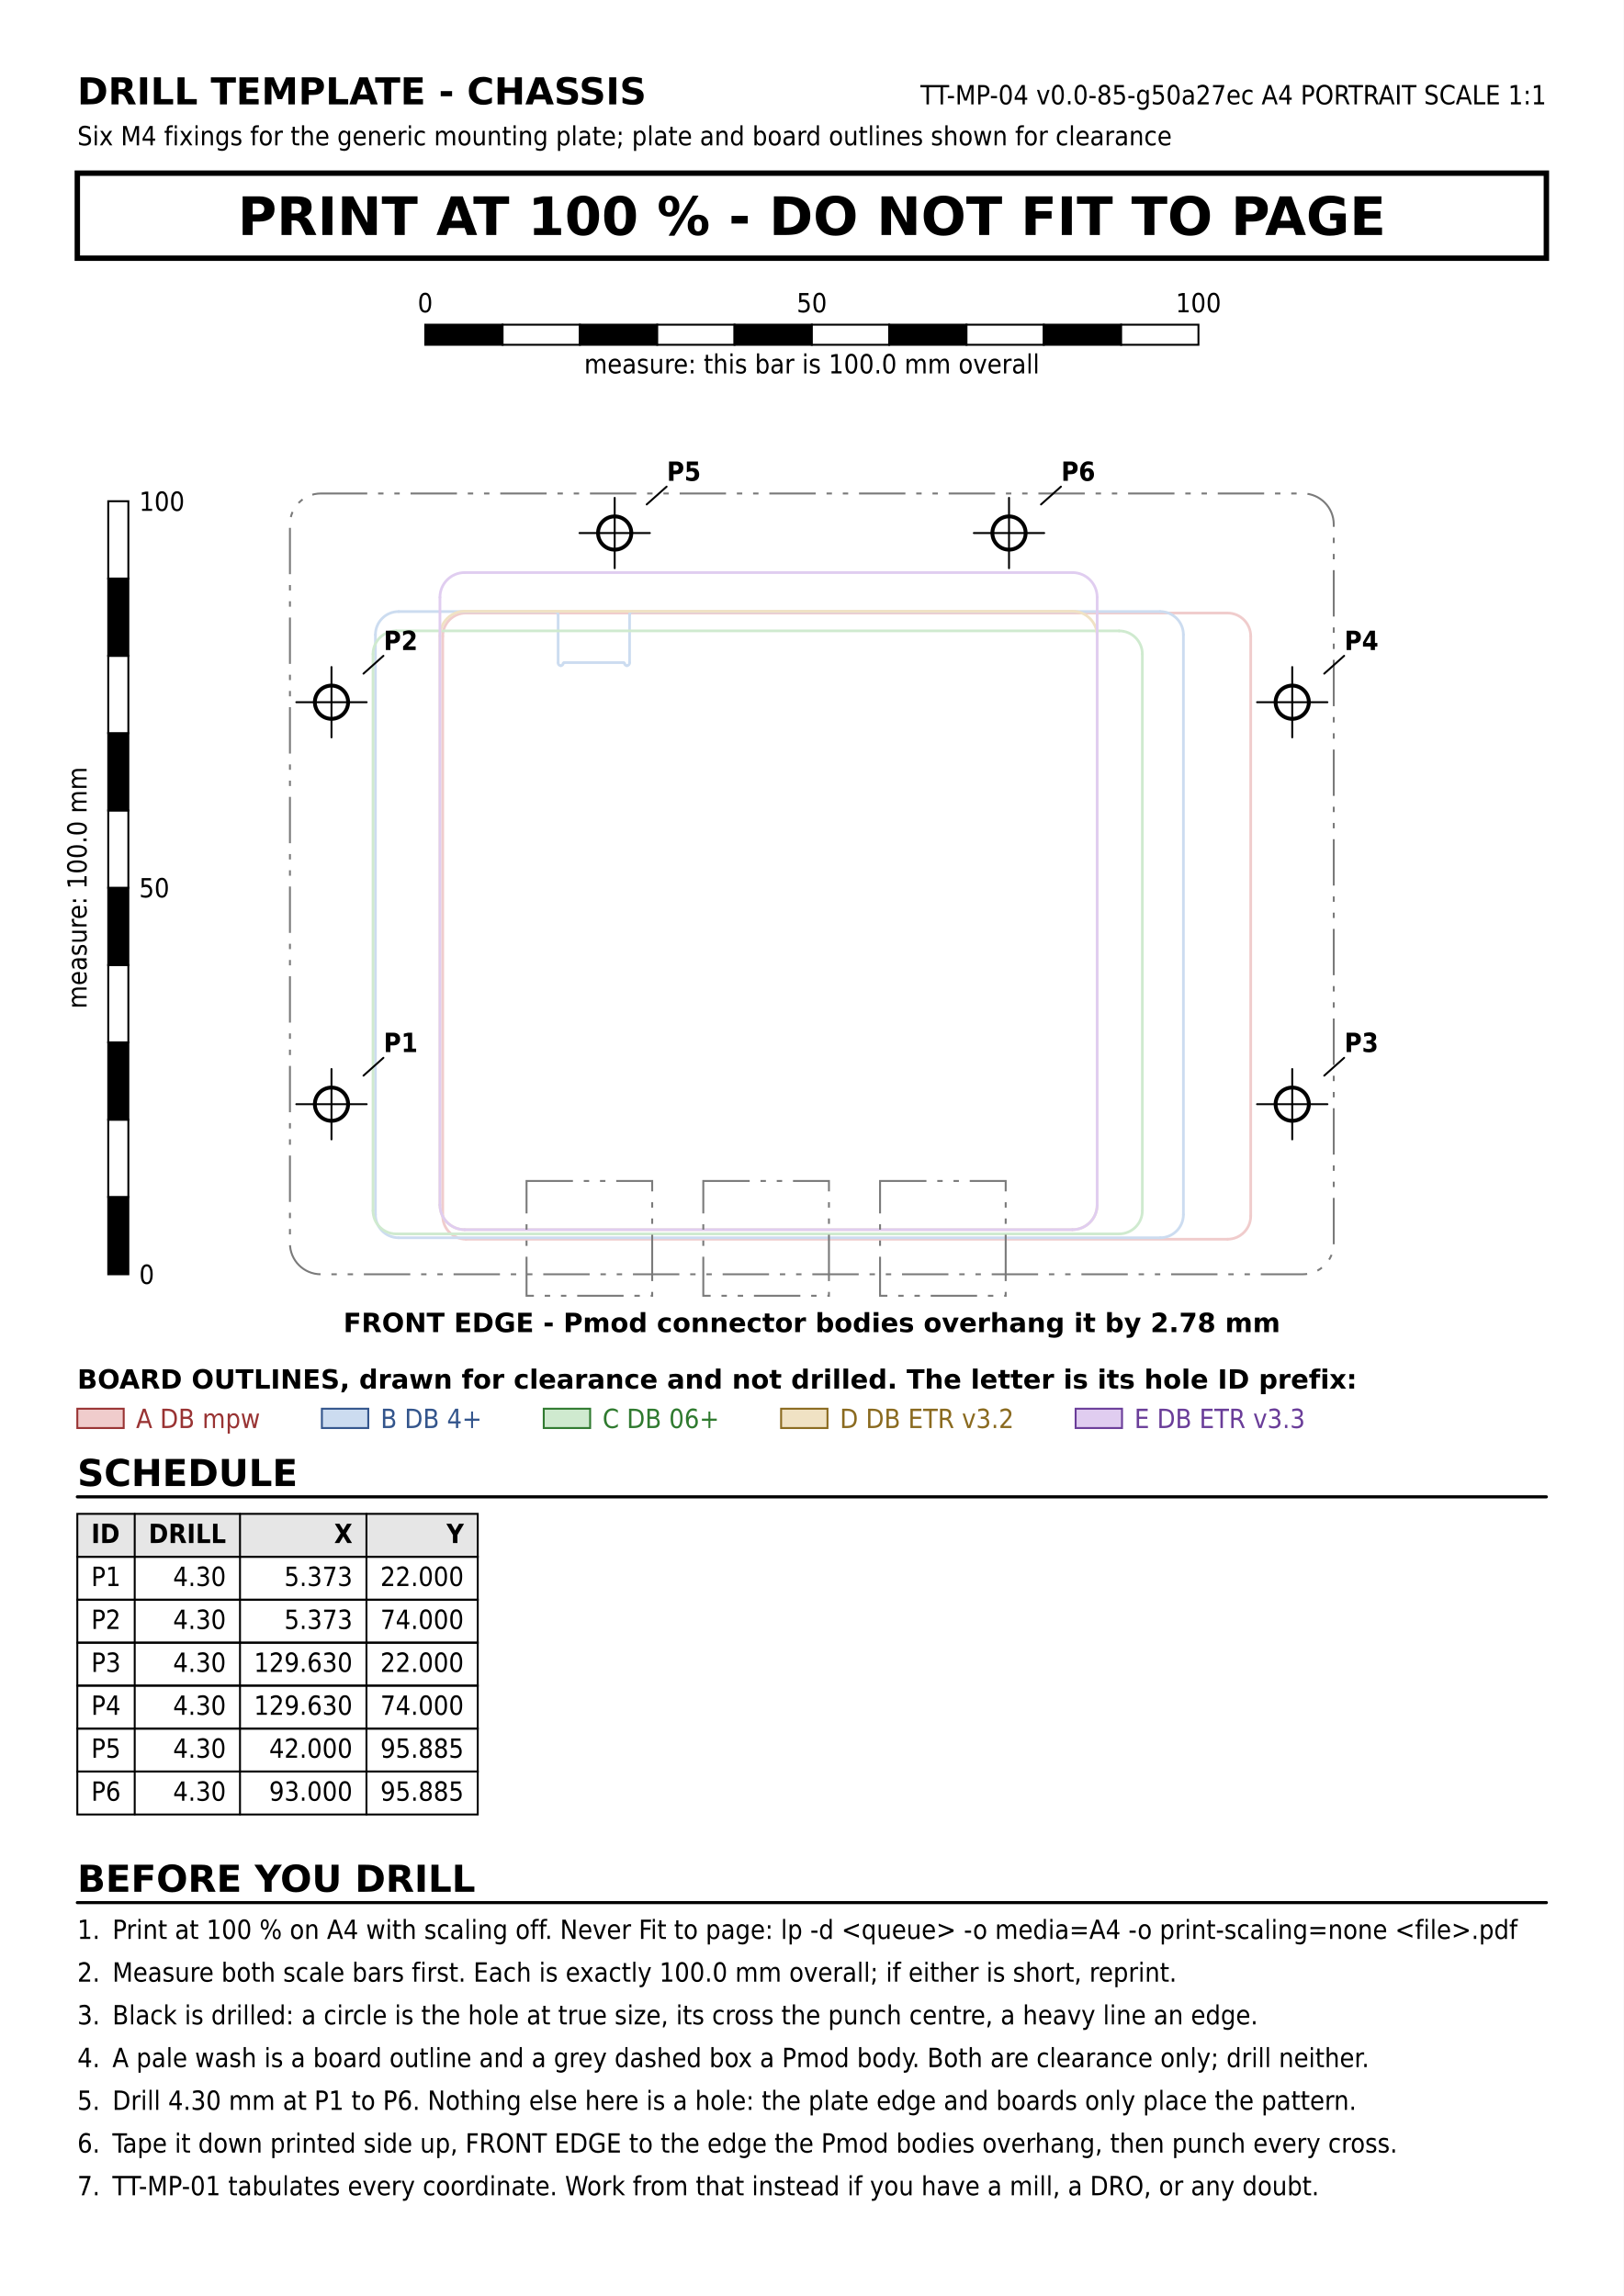
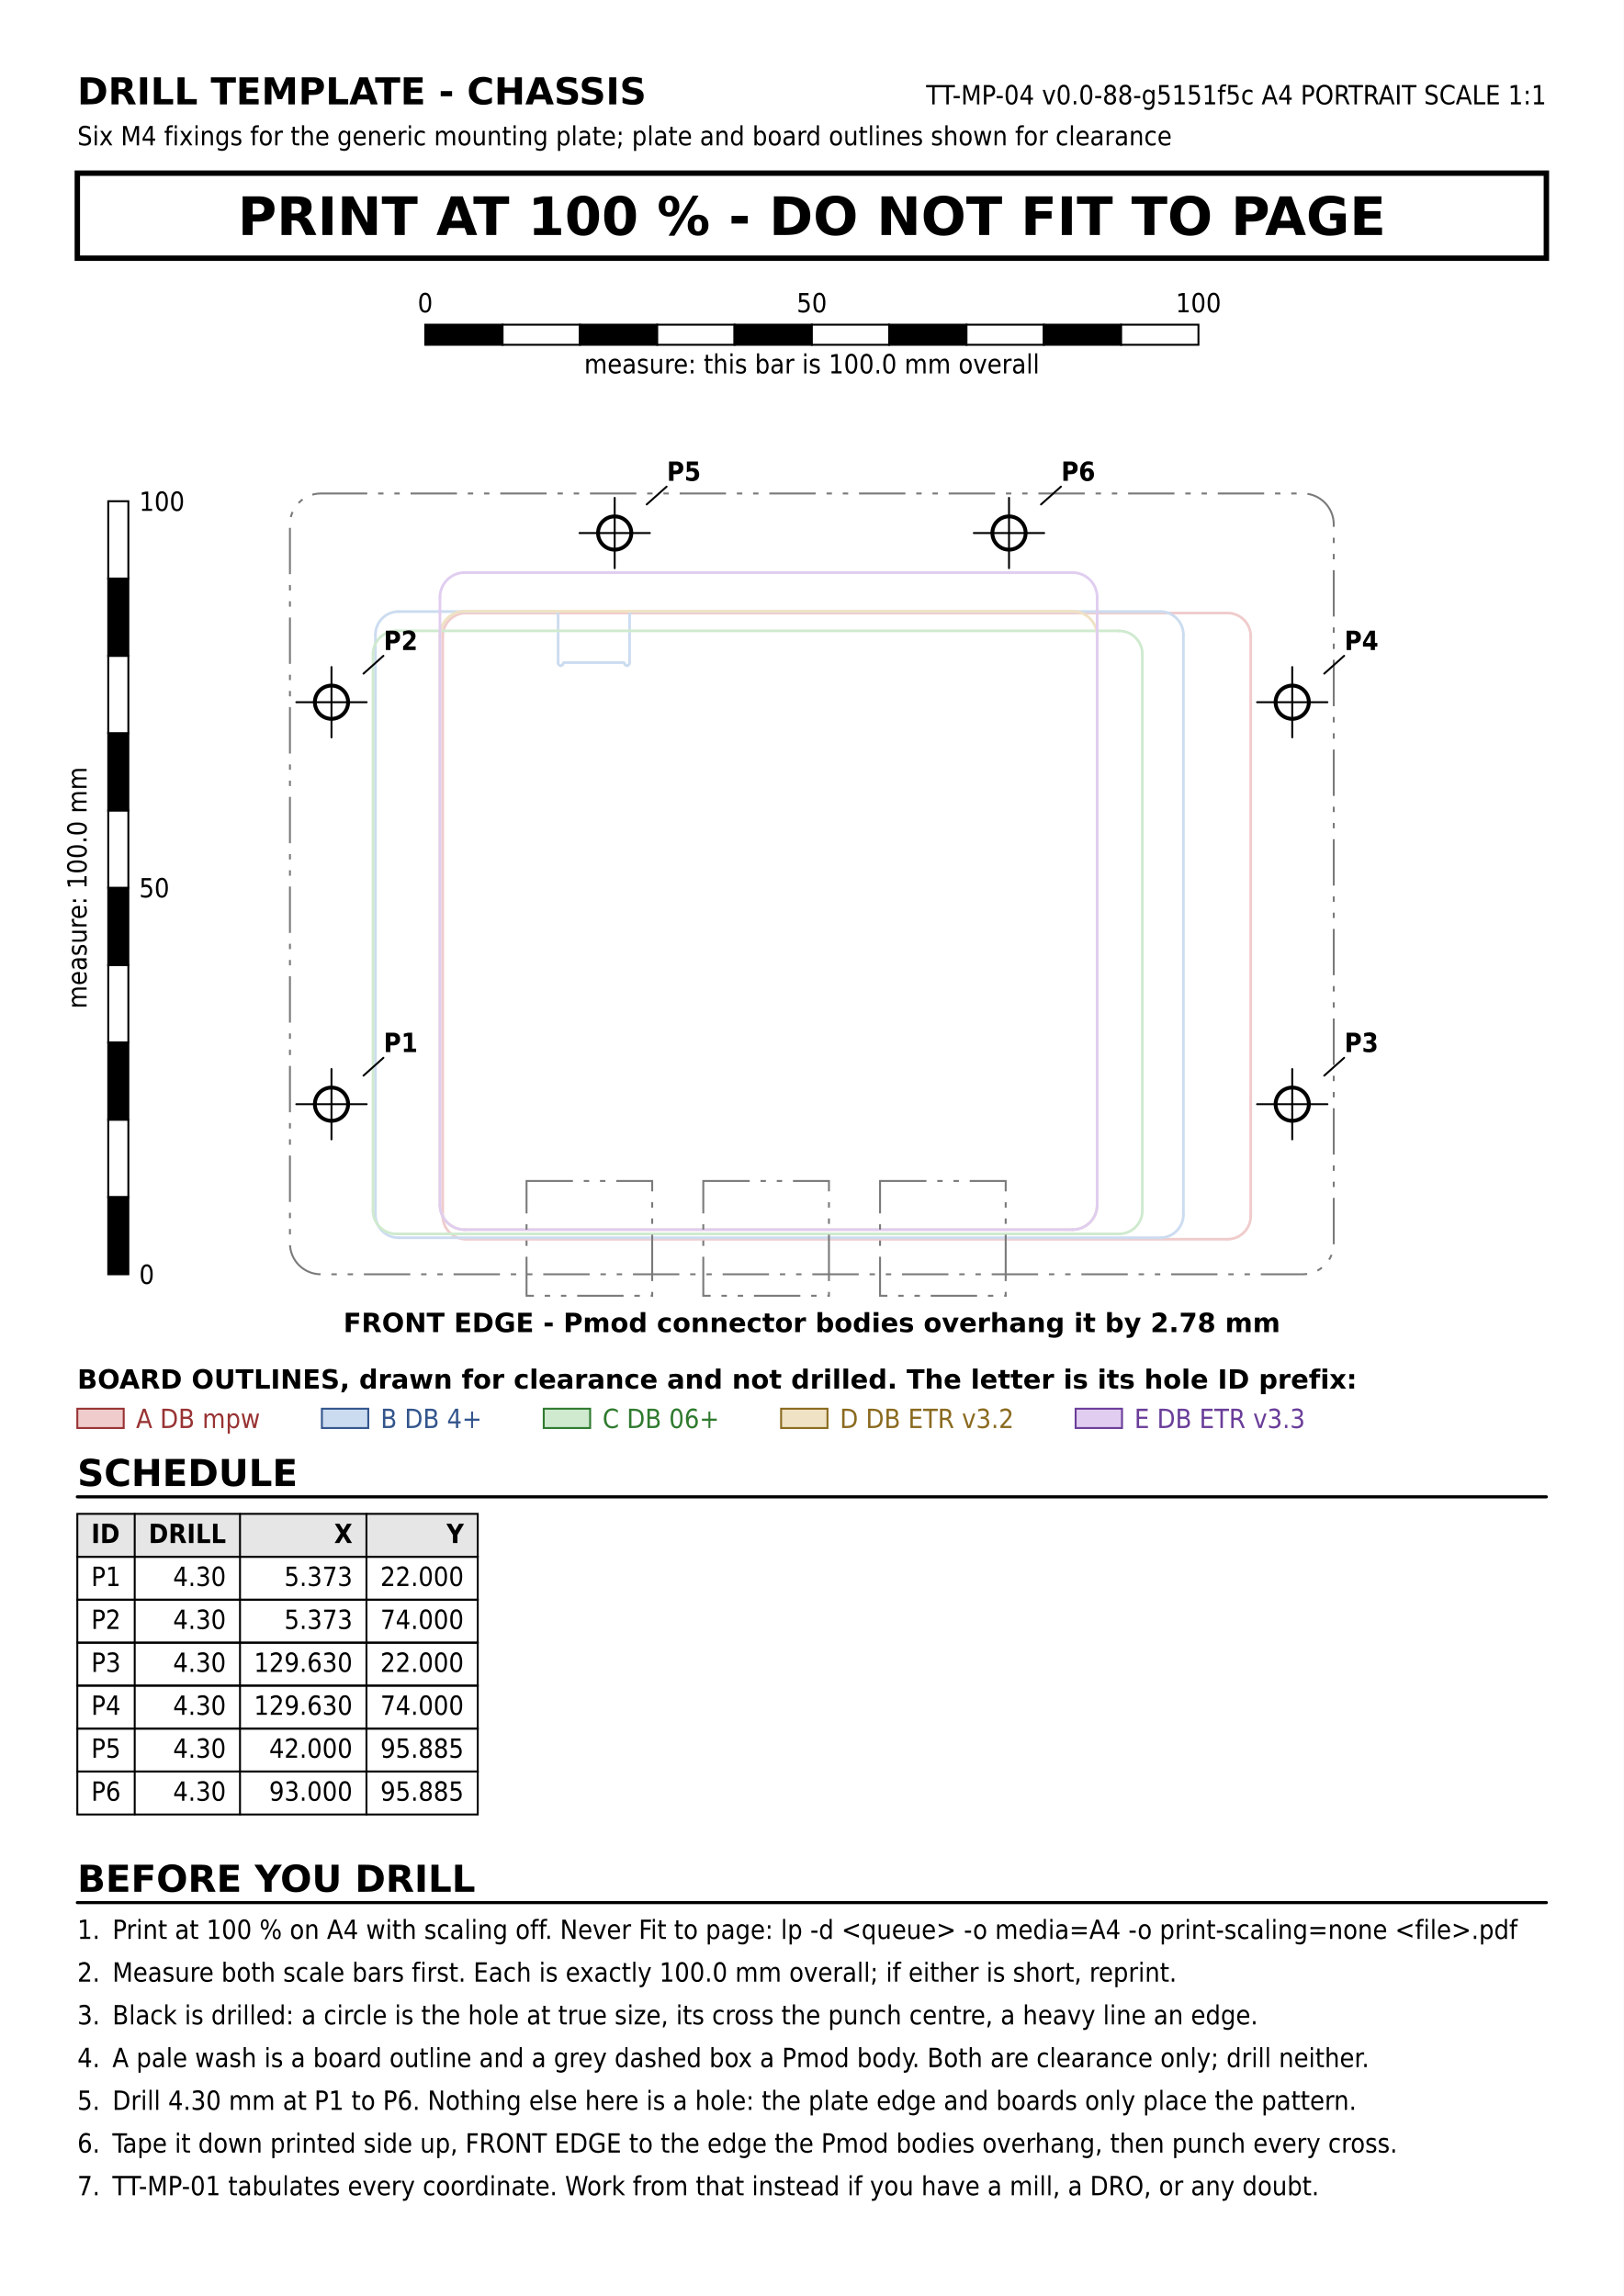
<svg xmlns="http://www.w3.org/2000/svg" version="1.1" width="210mm" height="297mm" viewBox="0 0 210 297">
  <rect width="100%" height="100%" fill="#ffffff" />
  <text x="10" y="13.5" font-family="DejaVu Sans, Liberation Sans, sans-serif" font-size="4.801" fill="#000000" text-anchor="start" font-weight="bold">DRILL TEMPLATE - CHASSIS</text>
-   <text x="200" y="13.5" font-family="DejaVu Sans Condensed, DejaVu Sans, Liberation Sans, sans-serif" font-size="3.429" fill="#000000" text-anchor="end">TT-MP-04    v0.0-85-g50a27ec    A4 PORTRAIT    SCALE 1:1</text>
+   <text x="200" y="13.5" font-family="DejaVu Sans Condensed, DejaVu Sans, Liberation Sans, sans-serif" font-size="3.429" fill="#000000" text-anchor="end">TT-MP-04    v0.0-88-g5151f5c    A4 PORTRAIT    SCALE 1:1</text>
  <text x="10" y="18.8" font-family="DejaVu Sans Condensed, DejaVu Sans, Liberation Sans, sans-serif" font-size="3.429" fill="#000000" text-anchor="start">Six M4 fixings for the generic mounting plate; plate and board outlines shown for clearance</text>
  <rect x="10" y="22.4" width="190" height="11" fill="none" stroke="#000000" stroke-width="0.7" />
  <text x="105" y="30.4" font-family="DejaVu Sans, Liberation Sans, sans-serif" font-size="6.859" fill="#000000" text-anchor="middle" font-weight="bold">PRINT AT 100 %   -   DO NOT FIT TO PAGE</text>
  <rect x="55" y="42" width="10" height="2.6" fill="#000000" stroke="#000000" stroke-width="0.25" />
  <rect x="65" y="42" width="10" height="2.6" fill="#ffffff" stroke="#000000" stroke-width="0.25" />
  <rect x="75" y="42" width="10" height="2.6" fill="#000000" stroke="#000000" stroke-width="0.25" />
  <rect x="85" y="42" width="10" height="2.6" fill="#ffffff" stroke="#000000" stroke-width="0.25" />
  <rect x="95" y="42" width="10" height="2.6" fill="#000000" stroke="#000000" stroke-width="0.25" />
  <rect x="105" y="42" width="10" height="2.6" fill="#ffffff" stroke="#000000" stroke-width="0.25" />
  <rect x="115" y="42" width="10" height="2.6" fill="#000000" stroke="#000000" stroke-width="0.25" />
  <rect x="125" y="42" width="10" height="2.6" fill="#ffffff" stroke="#000000" stroke-width="0.25" />
  <rect x="135" y="42" width="10" height="2.6" fill="#000000" stroke="#000000" stroke-width="0.25" />
  <rect x="145" y="42" width="10" height="2.6" fill="#ffffff" stroke="#000000" stroke-width="0.25" />
  <text x="55" y="40.4" font-family="DejaVu Sans Condensed, DejaVu Sans, Liberation Sans, sans-serif" font-size="3.429" fill="#000000" text-anchor="middle">0</text>
  <text x="105" y="40.4" font-family="DejaVu Sans Condensed, DejaVu Sans, Liberation Sans, sans-serif" font-size="3.429" fill="#000000" text-anchor="middle">50</text>
  <text x="155" y="40.4" font-family="DejaVu Sans Condensed, DejaVu Sans, Liberation Sans, sans-serif" font-size="3.429" fill="#000000" text-anchor="middle">100</text>
  <text x="105" y="48.3" font-family="DejaVu Sans Condensed, DejaVu Sans, Liberation Sans, sans-serif" font-size="3.429" fill="#000000" text-anchor="middle">measure: this bar is 100.0 mm overall</text>
  <line x1="60.26" y1="79.299" x2="158.76" y2="79.299" stroke="#f0cccc" stroke-width="0.35" stroke-linecap="round" />
  <line x1="158.76" y1="160.299" x2="60.26" y2="160.299" stroke="#f0cccc" stroke-width="0.35" stroke-linecap="round" />
  <line x1="161.76" y1="82.299" x2="161.76" y2="157.299" stroke="#f0cccc" stroke-width="0.35" stroke-linecap="round" />
  <line x1="57.26" y1="157.299" x2="57.26" y2="82.299" stroke="#f0cccc" stroke-width="0.35" stroke-linecap="round" />
  <path d="M 158.76 79.299 A 3 3 0 0 1 161.76 82.299" fill="none" stroke="#f0cccc" stroke-width="0.35" stroke-linejoin="round" stroke-linecap="round" />
  <path d="M 60.26 160.299 A 3 3 0 0 1 57.26 157.299" fill="none" stroke="#f0cccc" stroke-width="0.35" stroke-linejoin="round" stroke-linecap="round" />
  <path d="M 57.26 82.299 A 3 3 0 0 1 60.26 79.299" fill="none" stroke="#f0cccc" stroke-width="0.35" stroke-linejoin="round" stroke-linecap="round" />
  <path d="M 161.76 157.299 A 3 3 0 0 1 158.76 160.299" fill="none" stroke="#f0cccc" stroke-width="0.35" stroke-linejoin="round" stroke-linecap="round" />
  <line x1="81.825" y1="79.109" x2="150.055" y2="79.109" stroke="#ccdcf0" stroke-width="0.35" stroke-linecap="round" />
  <line x1="150.055" y1="160.109" x2="51.555" y2="160.109" stroke="#ccdcf0" stroke-width="0.35" stroke-linecap="round" />
  <line x1="153.055" y1="82.109" x2="153.055" y2="157.109" stroke="#ccdcf0" stroke-width="0.35" stroke-linecap="round" />
  <line x1="71.785" y1="79.109" x2="51.555" y2="79.109" stroke="#ccdcf0" stroke-width="0.35" stroke-linecap="round" />
  <line x1="48.555" y1="157.109" x2="48.555" y2="82.109" stroke="#ccdcf0" stroke-width="0.35" stroke-linecap="round" />
  <line x1="72.185" y1="85.71" x2="72.185" y2="79.51" stroke="#ccdcf0" stroke-width="0.35" stroke-linecap="round" />
  <line x1="80.625" y1="85.71" x2="72.985" y2="85.71" stroke="#ccdcf0" stroke-width="0.35" stroke-linecap="round" />
  <line x1="81.425" y1="79.51" x2="81.425" y2="85.71" stroke="#ccdcf0" stroke-width="0.35" stroke-linecap="round" />
  <path d="M 71.785 79.109 A 0.4 0.4 0 0 1 72.185 79.51" fill="none" stroke="#ccdcf0" stroke-width="0.35" stroke-linejoin="round" stroke-linecap="round" />
  <path d="M 81.425 79.51 A 0.4 0.4 0 0 1 81.825 79.109" fill="none" stroke="#ccdcf0" stroke-width="0.35" stroke-linejoin="round" stroke-linecap="round" />
  <path d="M 150.055 79.109 A 3 3 0 0 1 153.055 82.109" fill="none" stroke="#ccdcf0" stroke-width="0.35" stroke-linejoin="round" stroke-linecap="round" />
  <path d="M 51.555 160.109 A 3 3 0 0 1 48.555 157.109" fill="none" stroke="#ccdcf0" stroke-width="0.35" stroke-linejoin="round" stroke-linecap="round" />
  <path d="M 48.555 82.109 A 3 3 0 0 1 51.555 79.109" fill="none" stroke="#ccdcf0" stroke-width="0.35" stroke-linejoin="round" stroke-linecap="round" />
  <path d="M 153.055 157.109 A 3 3 0 0 1 150.055 160.109" fill="none" stroke="#ccdcf0" stroke-width="0.35" stroke-linejoin="round" stroke-linecap="round" />
  <path d="M 72.51 86.109 A 0.364 0.364 0 0 1 72.185 85.71" fill="none" stroke="#ccdcf0" stroke-width="0.35" stroke-linejoin="round" stroke-linecap="round" />
  <path d="M 72.835 85.829 A 0.303 0.303 0 0 1 72.51 86.109" fill="none" stroke="#ccdcf0" stroke-width="0.35" stroke-linejoin="round" stroke-linecap="round" />
  <path d="M 72.835 85.829 A 0.136 0.136 0 0 1 72.985 85.71" fill="none" stroke="#ccdcf0" stroke-width="0.35" stroke-linejoin="round" stroke-linecap="round" />
  <path d="M 80.625 85.71 A 0.136 0.136 0 0 1 80.775 85.829" fill="none" stroke="#ccdcf0" stroke-width="0.35" stroke-linejoin="round" stroke-linecap="round" />
  <path d="M 81.1 86.109 A 0.303 0.303 0 0 1 80.775 85.829" fill="none" stroke="#ccdcf0" stroke-width="0.35" stroke-linejoin="round" stroke-linecap="round" />
  <path d="M 81.425 85.71 A 0.364 0.364 0 0 1 81.1 86.109" fill="none" stroke="#ccdcf0" stroke-width="0.35" stroke-linejoin="round" stroke-linecap="round" />
  <line x1="51.245" y1="81.609" x2="144.745" y2="81.609" stroke="#cfeacf" stroke-width="0.35" stroke-linecap="round" />
  <line x1="144.745" y1="159.609" x2="51.245" y2="159.609" stroke="#cfeacf" stroke-width="0.35" stroke-linecap="round" />
  <line x1="147.745" y1="84.609" x2="147.745" y2="156.609" stroke="#cfeacf" stroke-width="0.35" stroke-linecap="round" />
  <line x1="48.245" y1="156.609" x2="48.245" y2="84.609" stroke="#cfeacf" stroke-width="0.35" stroke-linecap="round" />
  <path d="M 144.745 81.609 A 3 3 0 0 1 147.745 84.609" fill="none" stroke="#cfeacf" stroke-width="0.35" stroke-linejoin="round" stroke-linecap="round" />
  <path d="M 51.245 159.609 A 3 3 0 0 1 48.245 156.609" fill="none" stroke="#cfeacf" stroke-width="0.35" stroke-linejoin="round" stroke-linecap="round" />
  <path d="M 48.245 84.609 A 3 3 0 0 1 51.245 81.609" fill="none" stroke="#cfeacf" stroke-width="0.35" stroke-linejoin="round" stroke-linecap="round" />
  <path d="M 147.745 156.609 A 3 3 0 0 1 144.745 159.609" fill="none" stroke="#cfeacf" stroke-width="0.35" stroke-linejoin="round" stroke-linecap="round" />
  <line x1="138.7" y1="159.065" x2="60.1" y2="159.065" stroke="#f0e2c4" stroke-width="0.35" stroke-linecap="round" />
  <line x1="56.9" y1="155.864" x2="56.9" y2="82.264" stroke="#f0e2c4" stroke-width="0.35" stroke-linecap="round" />
  <line x1="141.9" y1="82.264" x2="141.9" y2="155.864" stroke="#f0e2c4" stroke-width="0.35" stroke-linecap="round" />
  <line x1="60.1" y1="79.064" x2="138.7" y2="79.064" stroke="#f0e2c4" stroke-width="0.35" stroke-linecap="round" />
  <path d="M 60.1 159.065 A 3.2 3.2 0 0 1 56.9 155.864" fill="none" stroke="#f0e2c4" stroke-width="0.35" stroke-linejoin="round" stroke-linecap="round" />
  <path d="M 141.9 155.864 A 3.2 3.2 0 0 1 138.7 159.065" fill="none" stroke="#f0e2c4" stroke-width="0.35" stroke-linejoin="round" stroke-linecap="round" />
  <path d="M 138.7 79.064 A 3.2 3.2 0 0 1 141.9 82.264" fill="none" stroke="#f0e2c4" stroke-width="0.35" stroke-linejoin="round" stroke-linecap="round" />
  <path d="M 56.9 82.264 A 3.2 3.2 0 0 1 60.1 79.064" fill="none" stroke="#f0e2c4" stroke-width="0.35" stroke-linejoin="round" stroke-linecap="round" />
  <line x1="56.9" y1="155.864" x2="56.9" y2="77.264" stroke="#e0cdf0" stroke-width="0.35" stroke-linecap="round" />
  <line x1="60.1" y1="74.064" x2="138.7" y2="74.064" stroke="#e0cdf0" stroke-width="0.35" stroke-linecap="round" />
  <line x1="138.7" y1="159.065" x2="60.1" y2="159.065" stroke="#e0cdf0" stroke-width="0.35" stroke-linecap="round" />
  <line x1="141.9" y1="77.264" x2="141.9" y2="155.864" stroke="#e0cdf0" stroke-width="0.35" stroke-linecap="round" />
  <path d="M 56.9 77.264 A 3.2 3.2 0 0 1 60.1 74.064" fill="none" stroke="#e0cdf0" stroke-width="0.35" stroke-linejoin="round" stroke-linecap="round" />
  <path d="M 60.1 159.065 A 3.2 3.2 0 0 1 56.9 155.864" fill="none" stroke="#e0cdf0" stroke-width="0.35" stroke-linejoin="round" stroke-linecap="round" />
  <path d="M 138.7 74.064 A 3.2 3.2 0 0 1 141.9 77.264" fill="none" stroke="#e0cdf0" stroke-width="0.35" stroke-linejoin="round" stroke-linecap="round" />
  <path d="M 141.9 155.864 A 3.2 3.2 0 0 1 138.7 159.065" fill="none" stroke="#e0cdf0" stroke-width="0.35" stroke-linejoin="round" stroke-linecap="round" />
  <rect x="68.1" y="152.764" width="16.25" height="14.85" fill="none" stroke="#7a7a7a" stroke-width="0.25" stroke-dasharray="6.0,1.4,0.7,1.4,0.7,1.4" />
  <rect x="90.96" y="152.764" width="16.25" height="14.85" fill="none" stroke="#7a7a7a" stroke-width="0.25" stroke-dasharray="6.0,1.4,0.7,1.4,0.7,1.4" />
  <rect x="113.82" y="152.764" width="16.25" height="14.85" fill="none" stroke="#7a7a7a" stroke-width="0.25" stroke-dasharray="6.0,1.4,0.7,1.4,0.7,1.4" />
  <rect x="37.5" y="63.834" width="135" height="101" fill="none" stroke="#7a7a7a" stroke-width="0.25" stroke-dasharray="6.0,1.4,0.7,1.4,0.7,1.4" rx="4" ry="4" />
  <circle cx="42.873" cy="142.834" r="2.15" fill="#ffffff" stroke="#000000" stroke-width="0.5" />
  <line x1="38.323" y1="142.834" x2="47.423" y2="142.834" stroke="#000000" stroke-width="0.25" stroke-linecap="round" />
  <line x1="42.873" y1="147.385" x2="42.873" y2="138.285" stroke="#000000" stroke-width="0.25" stroke-linecap="round" />
  <circle cx="42.873" cy="90.835" r="2.15" fill="#ffffff" stroke="#000000" stroke-width="0.5" />
  <line x1="38.323" y1="90.835" x2="47.423" y2="90.835" stroke="#000000" stroke-width="0.25" stroke-linecap="round" />
  <line x1="42.873" y1="95.385" x2="42.873" y2="86.284" stroke="#000000" stroke-width="0.25" stroke-linecap="round" />
  <circle cx="167.13" cy="142.834" r="2.15" fill="#ffffff" stroke="#000000" stroke-width="0.5" />
  <line x1="162.58" y1="142.834" x2="171.68" y2="142.834" stroke="#000000" stroke-width="0.25" stroke-linecap="round" />
  <line x1="167.13" y1="147.385" x2="167.13" y2="138.285" stroke="#000000" stroke-width="0.25" stroke-linecap="round" />
  <circle cx="167.13" cy="90.835" r="2.15" fill="#ffffff" stroke="#000000" stroke-width="0.5" />
  <line x1="162.58" y1="90.835" x2="171.68" y2="90.835" stroke="#000000" stroke-width="0.25" stroke-linecap="round" />
  <line x1="167.13" y1="95.385" x2="167.13" y2="86.284" stroke="#000000" stroke-width="0.25" stroke-linecap="round" />
  <circle cx="79.5" cy="68.95" r="2.15" fill="#ffffff" stroke="#000000" stroke-width="0.5" />
  <line x1="74.95" y1="68.95" x2="84.05" y2="68.95" stroke="#000000" stroke-width="0.25" stroke-linecap="round" />
  <line x1="79.5" y1="73.499" x2="79.5" y2="64.4" stroke="#000000" stroke-width="0.25" stroke-linecap="round" />
  <circle cx="130.5" cy="68.95" r="2.15" fill="#ffffff" stroke="#000000" stroke-width="0.5" />
  <line x1="125.95" y1="68.95" x2="135.05" y2="68.95" stroke="#000000" stroke-width="0.25" stroke-linecap="round" />
  <line x1="130.5" y1="73.499" x2="130.5" y2="64.4" stroke="#000000" stroke-width="0.25" stroke-linecap="round" />
  <text x="105" y="172.315" font-family="DejaVu Sans, Liberation Sans, sans-serif" font-size="3.429" fill="#000000" text-anchor="middle" font-weight="bold">FRONT EDGE   -   Pmod connector bodies overhang it by 2.78 mm</text>
  <line x1="47.012" y1="139.137" x2="49.587" y2="136.836" stroke="#000000" stroke-width="0.25" stroke-linecap="round" />
  <text x="51.827" y="136.084" font-family="DejaVu Sans Condensed, DejaVu Sans, Liberation Sans, sans-serif" font-size="3.429" fill="#000000" text-anchor="middle" font-weight="bold">P1</text>
  <line x1="47.012" y1="87.137" x2="49.587" y2="84.836" stroke="#000000" stroke-width="0.25" stroke-linecap="round" />
  <text x="51.827" y="84.085" font-family="DejaVu Sans Condensed, DejaVu Sans, Liberation Sans, sans-serif" font-size="3.429" fill="#000000" text-anchor="middle" font-weight="bold">P2</text>
  <line x1="171.269" y1="139.137" x2="173.844" y2="136.836" stroke="#000000" stroke-width="0.25" stroke-linecap="round" />
  <text x="176.084" y="136.084" font-family="DejaVu Sans Condensed, DejaVu Sans, Liberation Sans, sans-serif" font-size="3.429" fill="#000000" text-anchor="middle" font-weight="bold">P3</text>
  <line x1="171.269" y1="87.137" x2="173.844" y2="84.836" stroke="#000000" stroke-width="0.25" stroke-linecap="round" />
  <text x="176.084" y="84.085" font-family="DejaVu Sans Condensed, DejaVu Sans, Liberation Sans, sans-serif" font-size="3.429" fill="#000000" text-anchor="middle" font-weight="bold">P4</text>
  <line x1="83.639" y1="65.252" x2="86.214" y2="62.951" stroke="#000000" stroke-width="0.25" stroke-linecap="round" />
  <text x="88.454" y="62.2" font-family="DejaVu Sans Condensed, DejaVu Sans, Liberation Sans, sans-serif" font-size="3.429" fill="#000000" text-anchor="middle" font-weight="bold">P5</text>
  <line x1="134.639" y1="65.252" x2="137.214" y2="62.951" stroke="#000000" stroke-width="0.25" stroke-linecap="round" />
  <text x="139.454" y="62.2" font-family="DejaVu Sans Condensed, DejaVu Sans, Liberation Sans, sans-serif" font-size="3.429" fill="#000000" text-anchor="middle" font-weight="bold">P6</text>
  <rect x="14" y="154.834" width="2.6" height="10" fill="#000000" stroke="#000000" stroke-width="0.25" />
  <rect x="14" y="144.834" width="2.6" height="10" fill="#ffffff" stroke="#000000" stroke-width="0.25" />
  <rect x="14" y="134.834" width="2.6" height="10" fill="#000000" stroke="#000000" stroke-width="0.25" />
  <rect x="14" y="124.835" width="2.6" height="10" fill="#ffffff" stroke="#000000" stroke-width="0.25" />
  <rect x="14" y="114.835" width="2.6" height="10" fill="#000000" stroke="#000000" stroke-width="0.25" />
  <rect x="14" y="104.835" width="2.6" height="10" fill="#ffffff" stroke="#000000" stroke-width="0.25" />
  <rect x="14" y="94.835" width="2.6" height="10" fill="#000000" stroke="#000000" stroke-width="0.25" />
  <rect x="14" y="84.835" width="2.6" height="10" fill="#ffffff" stroke="#000000" stroke-width="0.25" />
  <rect x="14" y="74.835" width="2.6" height="10" fill="#000000" stroke="#000000" stroke-width="0.25" />
  <rect x="14" y="64.835" width="2.6" height="10" fill="#ffffff" stroke="#000000" stroke-width="0.25" />
  <text x="18" y="166.084" font-family="DejaVu Sans Condensed, DejaVu Sans, Liberation Sans, sans-serif" font-size="3.429" fill="#000000" text-anchor="start">0</text>
  <text x="18" y="116.085" font-family="DejaVu Sans Condensed, DejaVu Sans, Liberation Sans, sans-serif" font-size="3.429" fill="#000000" text-anchor="start">50</text>
  <text x="18" y="66.085" font-family="DejaVu Sans Condensed, DejaVu Sans, Liberation Sans, sans-serif" font-size="3.429" fill="#000000" text-anchor="start">100</text>
  <text x="11.2" y="114.835" font-family="DejaVu Sans Condensed, DejaVu Sans, Liberation Sans, sans-serif" font-size="3.429" fill="#000000" text-anchor="middle" transform="rotate(-90 11.2 114.8345)">measure: 100.0 mm</text>
  <text x="10" y="179.624" font-family="DejaVu Sans, Liberation Sans, sans-serif" font-size="3.429" fill="#000000" text-anchor="start" font-weight="bold">BOARD OUTLINES, drawn for clearance and not drilled. The letter is its hole ID prefix:</text>
  <rect x="10" y="182.224" width="6" height="2.5" fill="#f0cccc" stroke="#993333" stroke-width="0.25" />
  <text x="17.6" y="184.724" font-family="DejaVu Sans Condensed, DejaVu Sans, Liberation Sans, sans-serif" font-size="3.429" fill="#993333" text-anchor="start">A  DB mpw</text>
  <rect x="41.63" y="182.224" width="6" height="2.5" fill="#ccdcf0" stroke="#33558c" stroke-width="0.25" />
  <text x="49.23" y="184.724" font-family="DejaVu Sans Condensed, DejaVu Sans, Liberation Sans, sans-serif" font-size="3.429" fill="#33558c" text-anchor="start">B  DB 4+</text>
  <rect x="70.325" y="182.224" width="6" height="2.5" fill="#cfeacf" stroke="#2f7a2f" stroke-width="0.25" />
  <text x="77.925" y="184.724" font-family="DejaVu Sans Condensed, DejaVu Sans, Liberation Sans, sans-serif" font-size="3.429" fill="#2f7a2f" text-anchor="start">C  DB 06+</text>
  <rect x="101.022" y="182.224" width="6" height="2.5" fill="#f0e2c4" stroke="#8a6a1f" stroke-width="0.25" />
  <text x="108.622" y="184.724" font-family="DejaVu Sans Condensed, DejaVu Sans, Liberation Sans, sans-serif" font-size="3.429" fill="#8a6a1f" text-anchor="start">D  DB ETR v3.2</text>
  <rect x="139.115" y="182.224" width="6" height="2.5" fill="#e0cdf0" stroke="#6a3d99" stroke-width="0.25" />
  <text x="146.715" y="184.724" font-family="DejaVu Sans Condensed, DejaVu Sans, Liberation Sans, sans-serif" font-size="3.429" fill="#6a3d99" text-anchor="start">E  DB ETR v3.3</text>
  <text x="10" y="192.224" font-family="DejaVu Sans, Liberation Sans, sans-serif" font-size="4.801" fill="#000000" text-anchor="start" font-weight="bold">SCHEDULE</text>
  <line x1="10" y1="193.624" x2="200" y2="193.624" stroke="#000000" stroke-width="0.4" stroke-linecap="round" />
  <rect x="10" y="195.824" width="51.787" height="5.556" fill="#e6e6e6" stroke="#000000" stroke-width="0.25" />
  <text x="11.8" y="199.602" font-family="DejaVu Sans Condensed, DejaVu Sans, Liberation Sans, sans-serif" font-size="3.429" fill="#000000" text-anchor="start" font-weight="bold">ID</text>
  <text x="29.24" y="199.602" font-family="DejaVu Sans Condensed, DejaVu Sans, Liberation Sans, sans-serif" font-size="3.429" fill="#000000" text-anchor="end" font-weight="bold">DRILL</text>
  <text x="45.595" y="199.602" font-family="DejaVu Sans Condensed, DejaVu Sans, Liberation Sans, sans-serif" font-size="3.429" fill="#000000" text-anchor="end" font-weight="bold">X</text>
  <text x="59.987" y="199.602" font-family="DejaVu Sans Condensed, DejaVu Sans, Liberation Sans, sans-serif" font-size="3.429" fill="#000000" text-anchor="end" font-weight="bold">Y</text>
  <rect x="10" y="201.379" width="51.787" height="5.556" fill="none" stroke="#000000" stroke-width="0.25" />
  <text x="11.8" y="205.157" font-family="DejaVu Sans Condensed, DejaVu Sans, Liberation Sans, sans-serif" font-size="3.429" fill="#000000" text-anchor="start">P1</text>
  <text x="29.24" y="205.157" font-family="DejaVu Sans Condensed, DejaVu Sans, Liberation Sans, sans-serif" font-size="3.429" fill="#000000" text-anchor="end">4.30</text>
  <text x="45.595" y="205.157" font-family="DejaVu Sans Condensed, DejaVu Sans, Liberation Sans, sans-serif" font-size="3.429" fill="#000000" text-anchor="end">5.373</text>
  <text x="59.987" y="205.157" font-family="DejaVu Sans Condensed, DejaVu Sans, Liberation Sans, sans-serif" font-size="3.429" fill="#000000" text-anchor="end">22.000</text>
  <rect x="10" y="206.935" width="51.787" height="5.556" fill="none" stroke="#000000" stroke-width="0.25" />
  <text x="11.8" y="210.713" font-family="DejaVu Sans Condensed, DejaVu Sans, Liberation Sans, sans-serif" font-size="3.429" fill="#000000" text-anchor="start">P2</text>
  <text x="29.24" y="210.713" font-family="DejaVu Sans Condensed, DejaVu Sans, Liberation Sans, sans-serif" font-size="3.429" fill="#000000" text-anchor="end">4.30</text>
  <text x="45.595" y="210.713" font-family="DejaVu Sans Condensed, DejaVu Sans, Liberation Sans, sans-serif" font-size="3.429" fill="#000000" text-anchor="end">5.373</text>
  <text x="59.987" y="210.713" font-family="DejaVu Sans Condensed, DejaVu Sans, Liberation Sans, sans-serif" font-size="3.429" fill="#000000" text-anchor="end">74.000</text>
  <rect x="10" y="212.49" width="51.787" height="5.556" fill="none" stroke="#000000" stroke-width="0.25" />
  <text x="11.8" y="216.268" font-family="DejaVu Sans Condensed, DejaVu Sans, Liberation Sans, sans-serif" font-size="3.429" fill="#000000" text-anchor="start">P3</text>
  <text x="29.24" y="216.268" font-family="DejaVu Sans Condensed, DejaVu Sans, Liberation Sans, sans-serif" font-size="3.429" fill="#000000" text-anchor="end">4.30</text>
  <text x="45.595" y="216.268" font-family="DejaVu Sans Condensed, DejaVu Sans, Liberation Sans, sans-serif" font-size="3.429" fill="#000000" text-anchor="end">129.630</text>
  <text x="59.987" y="216.268" font-family="DejaVu Sans Condensed, DejaVu Sans, Liberation Sans, sans-serif" font-size="3.429" fill="#000000" text-anchor="end">22.000</text>
  <rect x="10" y="218.046" width="51.787" height="5.556" fill="none" stroke="#000000" stroke-width="0.25" />
  <text x="11.8" y="221.824" font-family="DejaVu Sans Condensed, DejaVu Sans, Liberation Sans, sans-serif" font-size="3.429" fill="#000000" text-anchor="start">P4</text>
  <text x="29.24" y="221.824" font-family="DejaVu Sans Condensed, DejaVu Sans, Liberation Sans, sans-serif" font-size="3.429" fill="#000000" text-anchor="end">4.30</text>
  <text x="45.595" y="221.824" font-family="DejaVu Sans Condensed, DejaVu Sans, Liberation Sans, sans-serif" font-size="3.429" fill="#000000" text-anchor="end">129.630</text>
  <text x="59.987" y="221.824" font-family="DejaVu Sans Condensed, DejaVu Sans, Liberation Sans, sans-serif" font-size="3.429" fill="#000000" text-anchor="end">74.000</text>
  <rect x="10" y="223.602" width="51.787" height="5.556" fill="none" stroke="#000000" stroke-width="0.25" />
  <text x="11.8" y="227.379" font-family="DejaVu Sans Condensed, DejaVu Sans, Liberation Sans, sans-serif" font-size="3.429" fill="#000000" text-anchor="start">P5</text>
  <text x="29.24" y="227.379" font-family="DejaVu Sans Condensed, DejaVu Sans, Liberation Sans, sans-serif" font-size="3.429" fill="#000000" text-anchor="end">4.30</text>
  <text x="45.595" y="227.379" font-family="DejaVu Sans Condensed, DejaVu Sans, Liberation Sans, sans-serif" font-size="3.429" fill="#000000" text-anchor="end">42.000</text>
  <text x="59.987" y="227.379" font-family="DejaVu Sans Condensed, DejaVu Sans, Liberation Sans, sans-serif" font-size="3.429" fill="#000000" text-anchor="end">95.885</text>
  <rect x="10" y="229.157" width="51.787" height="5.556" fill="none" stroke="#000000" stroke-width="0.25" />
  <text x="11.8" y="232.935" font-family="DejaVu Sans Condensed, DejaVu Sans, Liberation Sans, sans-serif" font-size="3.429" fill="#000000" text-anchor="start">P6</text>
  <text x="29.24" y="232.935" font-family="DejaVu Sans Condensed, DejaVu Sans, Liberation Sans, sans-serif" font-size="3.429" fill="#000000" text-anchor="end">4.30</text>
  <text x="45.595" y="232.935" font-family="DejaVu Sans Condensed, DejaVu Sans, Liberation Sans, sans-serif" font-size="3.429" fill="#000000" text-anchor="end">93.000</text>
  <text x="59.987" y="232.935" font-family="DejaVu Sans Condensed, DejaVu Sans, Liberation Sans, sans-serif" font-size="3.429" fill="#000000" text-anchor="end">95.885</text>
  <line x1="17.423" y1="195.824" x2="17.423" y2="234.713" stroke="#000000" stroke-width="0.25" stroke-linecap="round" />
  <line x1="31.04" y1="195.824" x2="31.04" y2="234.713" stroke="#000000" stroke-width="0.25" stroke-linecap="round" />
  <line x1="47.395" y1="195.824" x2="47.395" y2="234.713" stroke="#000000" stroke-width="0.25" stroke-linecap="round" />
  <text x="10" y="244.713" font-family="DejaVu Sans, Liberation Sans, sans-serif" font-size="4.801" fill="#000000" text-anchor="start" font-weight="bold">BEFORE YOU DRILL</text>
  <line x1="10" y1="246.113" x2="200" y2="246.113" stroke="#000000" stroke-width="0.4" stroke-linecap="round" />
  <text x="10" y="250.813" font-family="DejaVu Sans Condensed, DejaVu Sans, Liberation Sans, sans-serif" font-size="3.429" fill="#000000" text-anchor="start">1.</text>
  <text x="14.542" y="250.813" font-family="DejaVu Sans Condensed, DejaVu Sans, Liberation Sans, sans-serif" font-size="3.429" fill="#000000" text-anchor="start">Print at 100 % on A4 with scaling off. Never Fit to page: lp -d &lt;queue&gt; -o media=A4 -o print-scaling=none &lt;file&gt;.pdf</text>
  <text x="10" y="256.339" font-family="DejaVu Sans Condensed, DejaVu Sans, Liberation Sans, sans-serif" font-size="3.429" fill="#000000" text-anchor="start">2.</text>
  <text x="14.542" y="256.339" font-family="DejaVu Sans Condensed, DejaVu Sans, Liberation Sans, sans-serif" font-size="3.429" fill="#000000" text-anchor="start">Measure both scale bars first. Each is exactly 100.0 mm overall; if either is short, reprint.</text>
  <text x="10" y="261.866" font-family="DejaVu Sans Condensed, DejaVu Sans, Liberation Sans, sans-serif" font-size="3.429" fill="#000000" text-anchor="start">3.</text>
  <text x="14.542" y="261.866" font-family="DejaVu Sans Condensed, DejaVu Sans, Liberation Sans, sans-serif" font-size="3.429" fill="#000000" text-anchor="start">Black is drilled: a circle is the hole at true size, its cross the punch centre, a heavy line an edge.</text>
  <text x="10" y="267.393" font-family="DejaVu Sans Condensed, DejaVu Sans, Liberation Sans, sans-serif" font-size="3.429" fill="#000000" text-anchor="start">4.</text>
  <text x="14.542" y="267.393" font-family="DejaVu Sans Condensed, DejaVu Sans, Liberation Sans, sans-serif" font-size="3.429" fill="#000000" text-anchor="start">A pale wash is a board outline and a grey dashed box a Pmod body. Both are clearance only; drill neither.</text>
  <text x="10" y="272.92" font-family="DejaVu Sans Condensed, DejaVu Sans, Liberation Sans, sans-serif" font-size="3.429" fill="#000000" text-anchor="start">5.</text>
  <text x="14.542" y="272.92" font-family="DejaVu Sans Condensed, DejaVu Sans, Liberation Sans, sans-serif" font-size="3.429" fill="#000000" text-anchor="start">Drill 4.30 mm at P1 to P6. Nothing else here is a hole: the plate edge and boards only place the pattern.</text>
  <text x="10" y="278.447" font-family="DejaVu Sans Condensed, DejaVu Sans, Liberation Sans, sans-serif" font-size="3.429" fill="#000000" text-anchor="start">6.</text>
  <text x="14.542" y="278.447" font-family="DejaVu Sans Condensed, DejaVu Sans, Liberation Sans, sans-serif" font-size="3.429" fill="#000000" text-anchor="start">Tape it down printed side up, FRONT EDGE to the edge the Pmod bodies overhang, then punch every cross.</text>
  <text x="10" y="283.973" font-family="DejaVu Sans Condensed, DejaVu Sans, Liberation Sans, sans-serif" font-size="3.429" fill="#000000" text-anchor="start">7.</text>
  <text x="14.542" y="283.973" font-family="DejaVu Sans Condensed, DejaVu Sans, Liberation Sans, sans-serif" font-size="3.429" fill="#000000" text-anchor="start">TT-MP-01 tabulates every coordinate. Work from that instead if you have a mill, a DRO, or any doubt.</text>
</svg>
